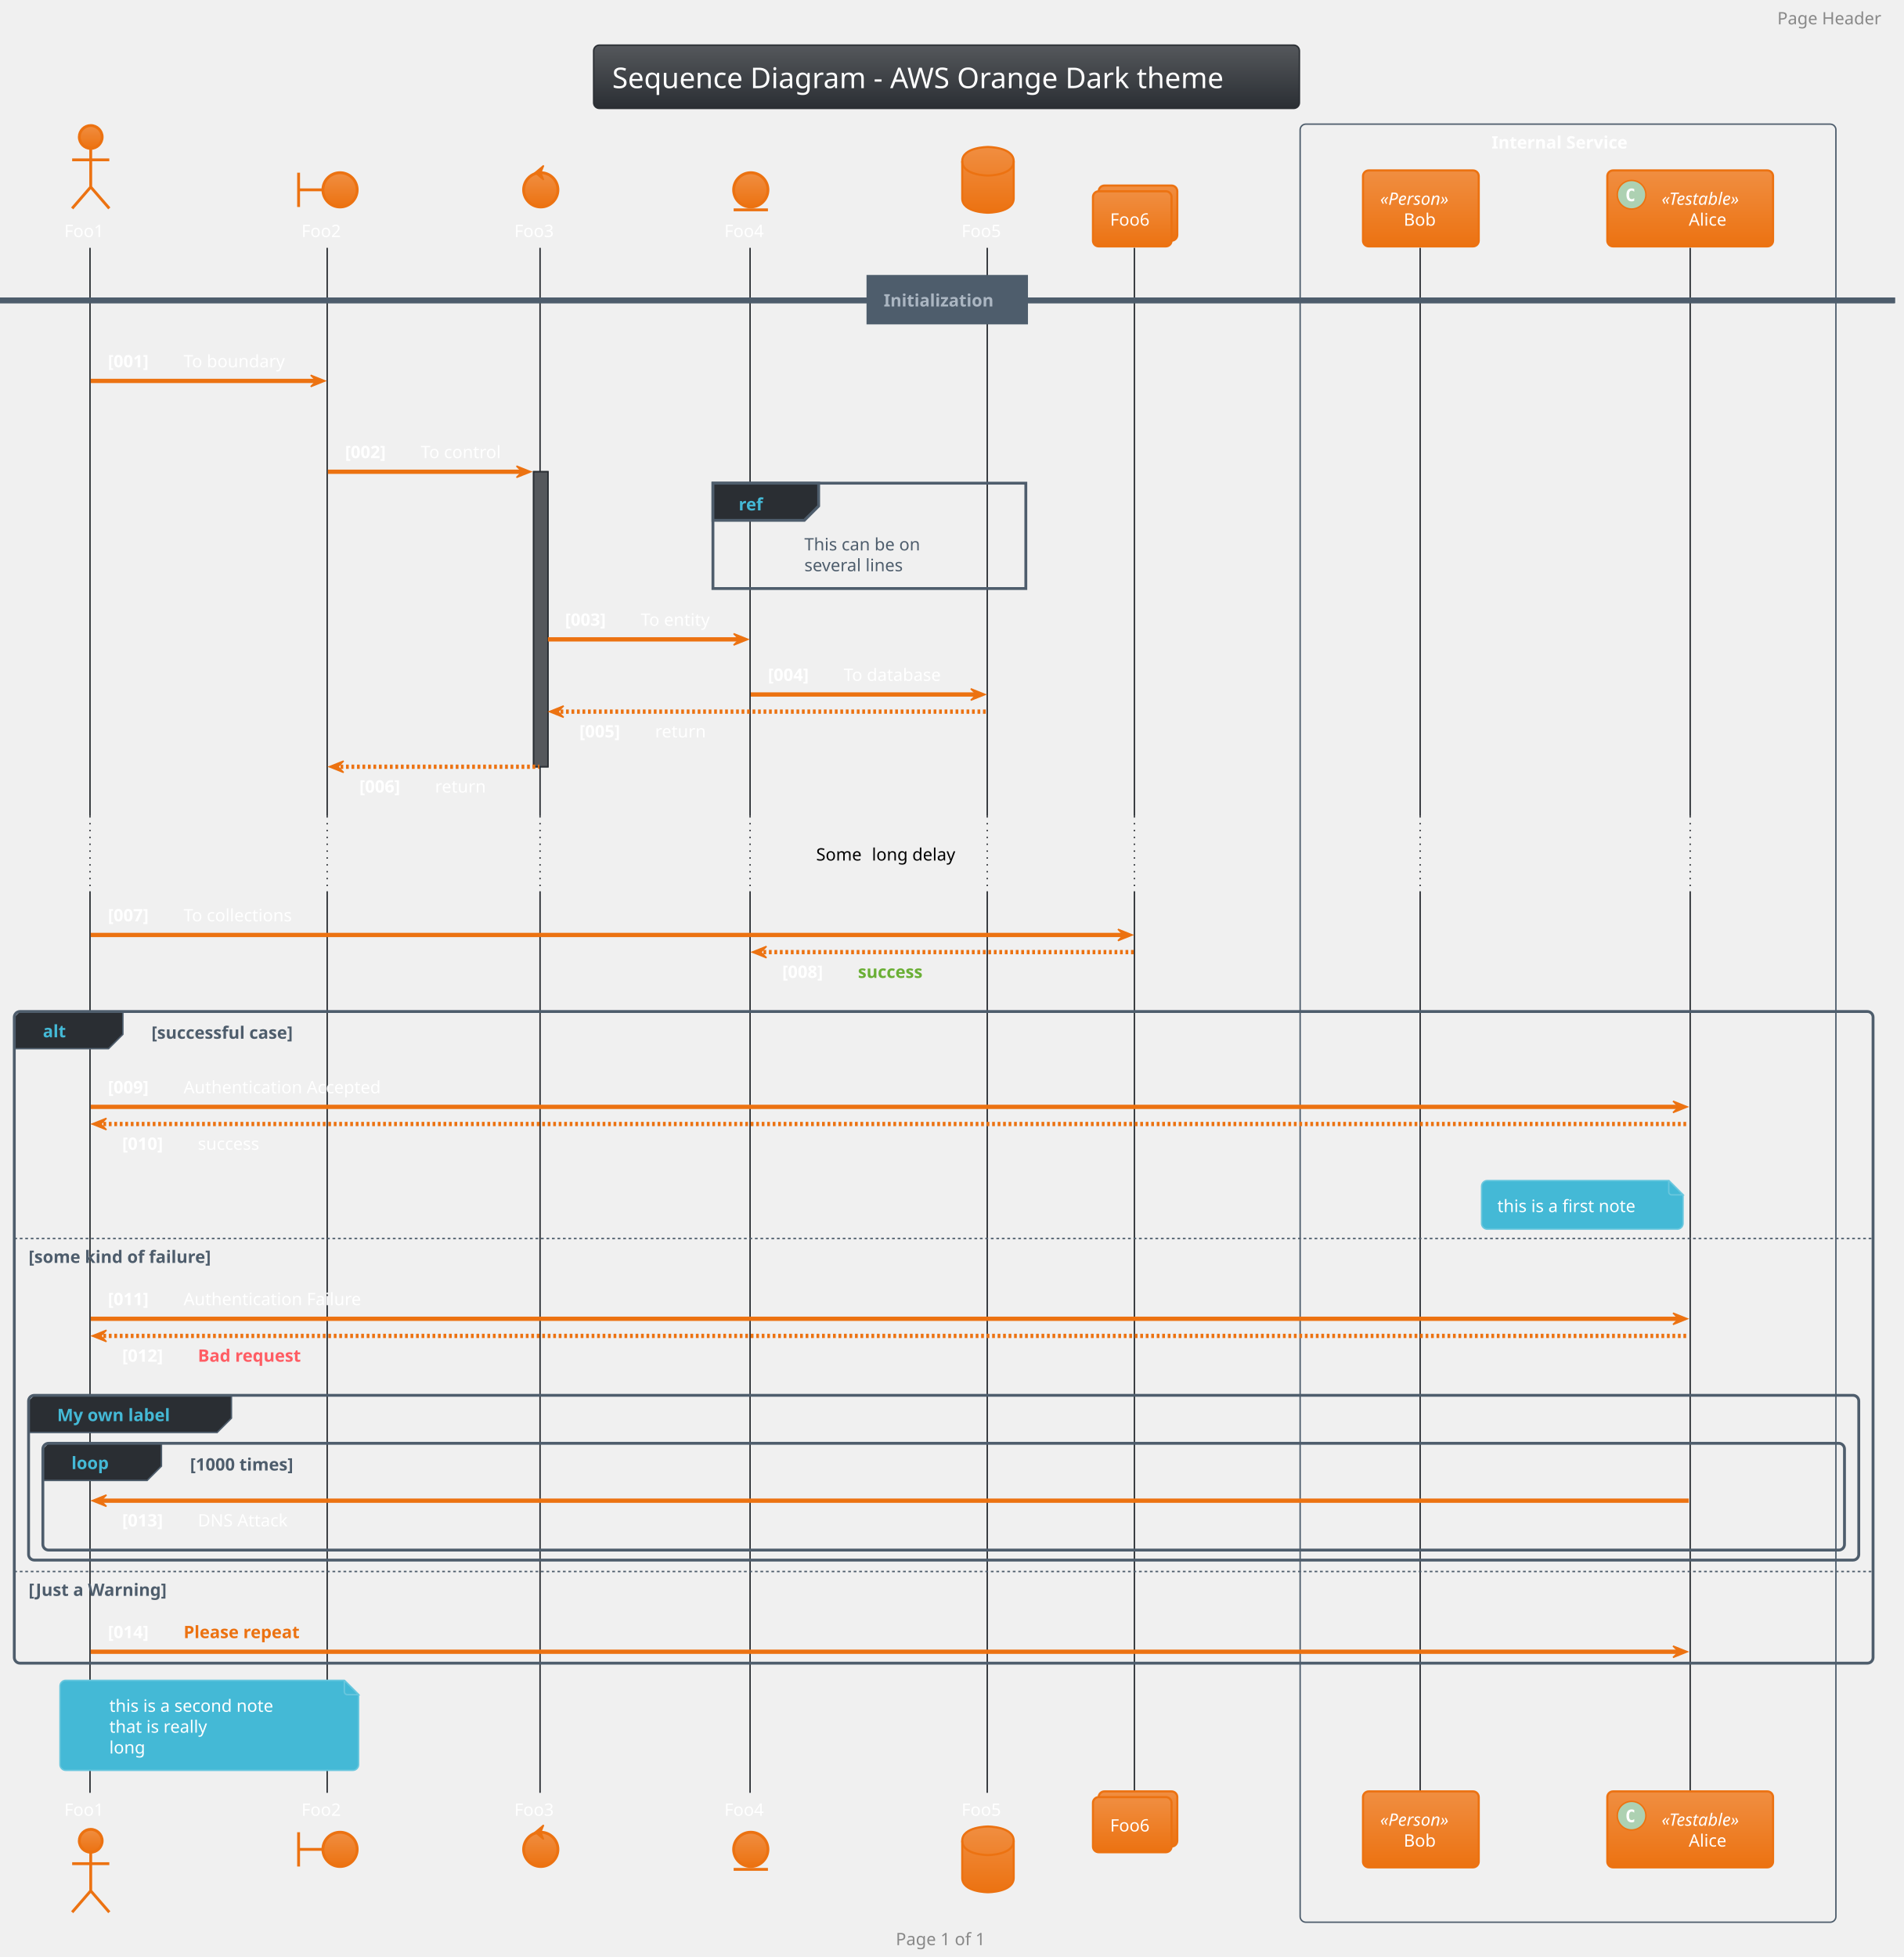
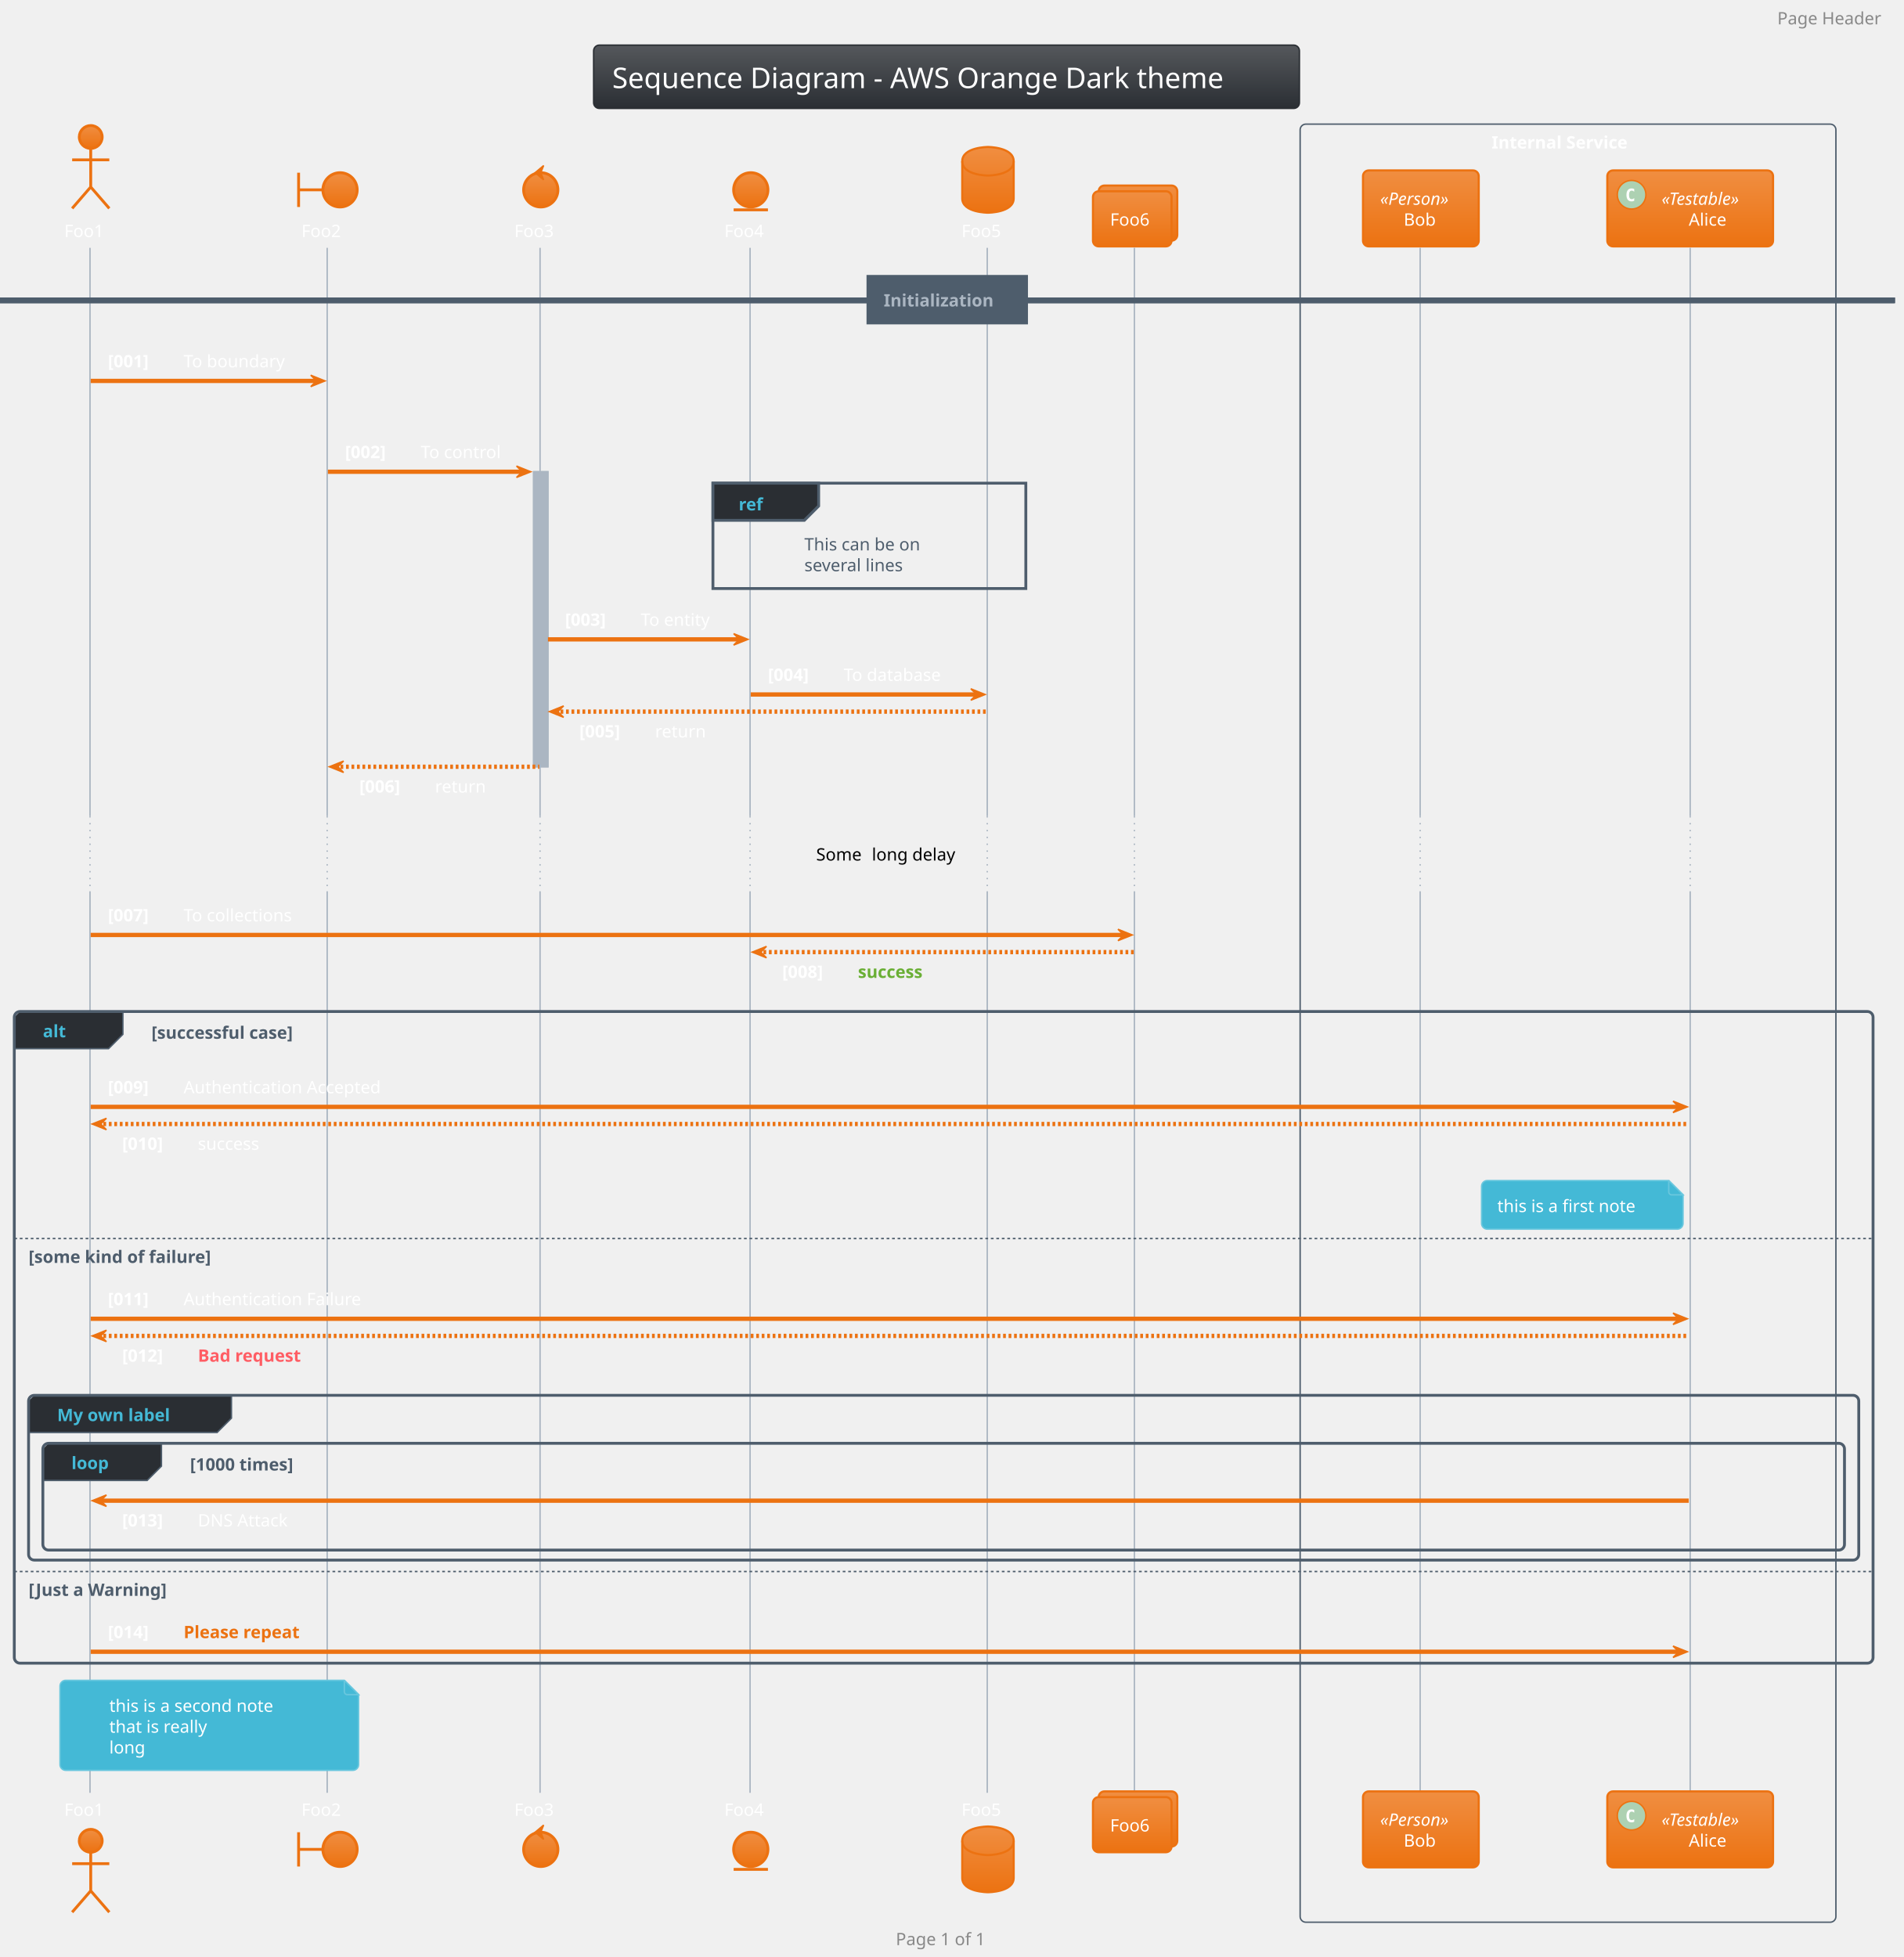
<svg xmlns="http://www.w3.org/2000/svg" contentScriptType="application/ecmascript" contentStyleType="text/css" height="1427.083px" preserveAspectRatio="none" style="width:1388px;height:1427px;background:#00000000;" version="1.1" viewBox="0 0 1388 1427" width="1388.542px" zoomAndPan="magnify">
  <defs>
-     <linearGradient id="g1pfgzh3yq06su0" x1="50%" x2="50%" y1="0%" y2="100%">
+     <linearGradient id="g12gmf1lzhio9b0" x1="50%" x2="50%" y1="0%" y2="100%">
      <stop offset="0%" stop-color="#55585C" />
      <stop offset="100%" stop-color="#2A2E33" />
    </linearGradient>
-     <linearGradient id="g1pfgzh3yq06su1" x1="50%" x2="50%" y1="0%" y2="100%">
+     <linearGradient id="g12gmf1lzhio9b1" x1="50%" x2="50%" y1="0%" y2="100%">
      <stop offset="0%" stop-color="#F08E41" />
      <stop offset="100%" stop-color="#EC7211" />
    </linearGradient>
  </defs>
  <g>
-     <rect fill="url(#g1pfgzh3yq06su0)" height="46.153" rx="4.167" ry="4.167" style="stroke:#2A2E33;stroke-width:1.042;" width="514.583" x="432.812" y="32.9" />
+     <rect fill="url(#g12gmf1lzhio9b0)" height="46.153" rx="4.167" ry="4.167" style="stroke:#2A2E33;stroke-width:1.042;" width="514.583" x="432.812" y="32.9" />
    <text fill="#FFFFFF" font-family="Verdana" font-size="20.833" lengthAdjust="spacing" textLength="487.5" x="446.354" y="64.262">Sequence Diagram - AWS Orange Dark theme</text>
    <rect fill="none" height="1311.133" rx="4.167" ry="4.167" style="stroke:#4E5D6C;stroke-width:1.042;" width="390.625" x="947.917" y="90.511" />
    <text fill="#FFFFFF" font-family="Verdana" font-size="12.5" font-weight="bold" lengthAdjust="spacing" textLength="111.458" x="1087.5" y="108.287">Internal Service</text>
-     <rect fill="#55585C" height="215.108" style="stroke:#2A2E33;stroke-width:1.042;" width="10.417" x="389.062" y="343.986" />
-     <line style="stroke:#2A2E33;stroke-width:1.042;" x1="65.625" x2="65.625" y1="180.703" y2="595.119" />
-     <line style="stroke:#2A2E33;stroke-width:1.042;stroke-dasharray:1.0,4.0;" x1="65.625" x2="65.625" y1="595.119" y2="649.894" />
-     <line style="stroke:#2A2E33;stroke-width:1.042;" x1="65.625" x2="65.625" y1="649.894" y2="1307.286" />
-     <line style="stroke:#2A2E33;stroke-width:1.042;" x1="238.542" x2="238.542" y1="180.703" y2="595.119" />
-     <line style="stroke:#2A2E33;stroke-width:1.042;stroke-dasharray:1.0,4.0;" x1="238.542" x2="238.542" y1="595.119" y2="649.894" />
-     <line style="stroke:#2A2E33;stroke-width:1.042;" x1="238.542" x2="238.542" y1="649.894" y2="1307.286" />
-     <line style="stroke:#2A2E33;stroke-width:1.042;" x1="393.75" x2="393.75" y1="180.703" y2="595.119" />
-     <line style="stroke:#2A2E33;stroke-width:1.042;stroke-dasharray:1.0,4.0;" x1="393.75" x2="393.75" y1="595.119" y2="649.894" />
-     <line style="stroke:#2A2E33;stroke-width:1.042;" x1="393.75" x2="393.75" y1="649.894" y2="1307.286" />
-     <line style="stroke:#2A2E33;stroke-width:1.042;" x1="546.875" x2="546.875" y1="180.703" y2="595.119" />
-     <line style="stroke:#2A2E33;stroke-width:1.042;stroke-dasharray:1.0,4.0;" x1="546.875" x2="546.875" y1="595.119" y2="649.894" />
-     <line style="stroke:#2A2E33;stroke-width:1.042;" x1="546.875" x2="546.875" y1="649.894" y2="1307.286" />
-     <line style="stroke:#2A2E33;stroke-width:1.042;" x1="719.792" x2="719.792" y1="180.703" y2="595.119" />
-     <line style="stroke:#2A2E33;stroke-width:1.042;stroke-dasharray:1.0,4.0;" x1="719.792" x2="719.792" y1="595.119" y2="649.894" />
-     <line style="stroke:#2A2E33;stroke-width:1.042;" x1="719.792" x2="719.792" y1="649.894" y2="1307.286" />
-     <line style="stroke:#2A2E33;stroke-width:1.042;" x1="827.083" x2="827.083" y1="180.703" y2="595.119" />
-     <line style="stroke:#2A2E33;stroke-width:1.042;stroke-dasharray:1.0,4.0;" x1="827.083" x2="827.083" y1="595.119" y2="649.894" />
-     <line style="stroke:#2A2E33;stroke-width:1.042;" x1="827.083" x2="827.083" y1="649.894" y2="1307.286" />
-     <line style="stroke:#2A2E33;stroke-width:1.042;" x1="1035.417" x2="1035.417" y1="180.703" y2="595.119" />
-     <line style="stroke:#2A2E33;stroke-width:1.042;stroke-dasharray:1.0,4.0;" x1="1035.417" x2="1035.417" y1="595.119" y2="649.894" />
-     <line style="stroke:#2A2E33;stroke-width:1.042;" x1="1035.417" x2="1035.417" y1="649.894" y2="1307.286" />
-     <line style="stroke:#2A2E33;stroke-width:1.042;" x1="1232.292" x2="1232.292" y1="180.703" y2="595.119" />
-     <line style="stroke:#2A2E33;stroke-width:1.042;stroke-dasharray:1.0,4.0;" x1="1232.292" x2="1232.292" y1="595.119" y2="649.894" />
-     <line style="stroke:#2A2E33;stroke-width:1.042;" x1="1232.292" x2="1232.292" y1="649.894" y2="1307.286" />
+     <rect fill="#ABB6C2" height="215.108" style="stroke:#ABB6C2;stroke-width:1.042;" width="10.417" x="389.062" y="343.986" />
+     <line style="stroke:#ABB6C2;stroke-width:1.042;" x1="65.625" x2="65.625" y1="180.703" y2="595.119" />
+     <line style="stroke:#ABB6C2;stroke-width:1.042;stroke-dasharray:1.0,4.0;" x1="65.625" x2="65.625" y1="595.119" y2="649.894" />
+     <line style="stroke:#ABB6C2;stroke-width:1.042;" x1="65.625" x2="65.625" y1="649.894" y2="1307.286" />
+     <line style="stroke:#ABB6C2;stroke-width:1.042;" x1="238.542" x2="238.542" y1="180.703" y2="595.119" />
+     <line style="stroke:#ABB6C2;stroke-width:1.042;stroke-dasharray:1.0,4.0;" x1="238.542" x2="238.542" y1="595.119" y2="649.894" />
+     <line style="stroke:#ABB6C2;stroke-width:1.042;" x1="238.542" x2="238.542" y1="649.894" y2="1307.286" />
+     <line style="stroke:#ABB6C2;stroke-width:1.042;" x1="393.75" x2="393.75" y1="180.703" y2="595.119" />
+     <line style="stroke:#ABB6C2;stroke-width:1.042;stroke-dasharray:1.0,4.0;" x1="393.75" x2="393.75" y1="595.119" y2="649.894" />
+     <line style="stroke:#ABB6C2;stroke-width:1.042;" x1="393.75" x2="393.75" y1="649.894" y2="1307.286" />
+     <line style="stroke:#ABB6C2;stroke-width:1.042;" x1="546.875" x2="546.875" y1="180.703" y2="595.119" />
+     <line style="stroke:#ABB6C2;stroke-width:1.042;stroke-dasharray:1.0,4.0;" x1="546.875" x2="546.875" y1="595.119" y2="649.894" />
+     <line style="stroke:#ABB6C2;stroke-width:1.042;" x1="546.875" x2="546.875" y1="649.894" y2="1307.286" />
+     <line style="stroke:#ABB6C2;stroke-width:1.042;" x1="719.792" x2="719.792" y1="180.703" y2="595.119" />
+     <line style="stroke:#ABB6C2;stroke-width:1.042;stroke-dasharray:1.0,4.0;" x1="719.792" x2="719.792" y1="595.119" y2="649.894" />
+     <line style="stroke:#ABB6C2;stroke-width:1.042;" x1="719.792" x2="719.792" y1="649.894" y2="1307.286" />
+     <line style="stroke:#ABB6C2;stroke-width:1.042;" x1="827.083" x2="827.083" y1="180.703" y2="595.119" />
+     <line style="stroke:#ABB6C2;stroke-width:1.042;stroke-dasharray:1.0,4.0;" x1="827.083" x2="827.083" y1="595.119" y2="649.894" />
+     <line style="stroke:#ABB6C2;stroke-width:1.042;" x1="827.083" x2="827.083" y1="649.894" y2="1307.286" />
+     <line style="stroke:#ABB6C2;stroke-width:1.042;" x1="1035.417" x2="1035.417" y1="180.703" y2="595.119" />
+     <line style="stroke:#ABB6C2;stroke-width:1.042;stroke-dasharray:1.0,4.0;" x1="1035.417" x2="1035.417" y1="595.119" y2="649.894" />
+     <line style="stroke:#ABB6C2;stroke-width:1.042;" x1="1035.417" x2="1035.417" y1="649.894" y2="1307.286" />
+     <line style="stroke:#ABB6C2;stroke-width:1.042;" x1="1232.292" x2="1232.292" y1="180.703" y2="595.119" />
+     <line style="stroke:#ABB6C2;stroke-width:1.042;stroke-dasharray:1.0,4.0;" x1="1232.292" x2="1232.292" y1="595.119" y2="649.894" />
+     <line style="stroke:#ABB6C2;stroke-width:1.042;" x1="1232.292" x2="1232.292" y1="649.894" y2="1307.286" />
    <text fill="#FFFFFF" font-family="Verdana" font-size="12.5" lengthAdjust="spacing" textLength="32.292" x="46.875" y="172.87">Foo1</text>
-     <ellipse cx="66.146" cy="99.886" fill="url(#g1pfgzh3yq06su1)" rx="8.333" ry="8.333" style="stroke:#EC7211;stroke-width:2.083;" />
+     <ellipse cx="66.146" cy="99.886" fill="url(#g12gmf1lzhio9b1)" rx="8.333" ry="8.333" style="stroke:#EC7211;stroke-width:2.083;" />
    <path d="M66.146,108.219 L66.146,136.344 M52.604,116.553 L79.688,116.553 M66.146,136.344 L52.604,151.969 M66.146,136.344 L79.688,151.969 " fill="none" style="stroke:#EC7211;stroke-width:2.083;" />
    <text fill="#FFFFFF" font-family="Verdana" font-size="12.5" lengthAdjust="spacing" textLength="32.292" x="46.875" y="1324.019">Foo1</text>
-     <ellipse cx="66.146" cy="1342.269" fill="url(#g1pfgzh3yq06su1)" rx="8.333" ry="8.333" style="stroke:#EC7211;stroke-width:2.083;" />
+     <ellipse cx="66.146" cy="1342.269" fill="url(#g12gmf1lzhio9b1)" rx="8.333" ry="8.333" style="stroke:#EC7211;stroke-width:2.083;" />
    <path d="M66.146,1350.602 L66.146,1378.727 M52.604,1358.936 L79.688,1358.936 M66.146,1378.727 L52.604,1394.352 M66.146,1378.727 L79.688,1394.352 " fill="none" style="stroke:#EC7211;stroke-width:2.083;" />
    <text fill="#FFFFFF" font-family="Verdana" font-size="12.5" lengthAdjust="spacing" textLength="32.292" x="219.792" y="172.87">Foo2</text>
    <path d="M217.708,125.928 L217.708,150.928 M217.708,138.428 L235.417,138.428 " fill="none" style="stroke:#EC7211;stroke-width:2.083;" />
-     <ellipse cx="247.917" cy="138.428" fill="url(#g1pfgzh3yq06su1)" rx="12.5" ry="12.5" style="stroke:#EC7211;stroke-width:2.083;" />
+     <ellipse cx="247.917" cy="138.428" fill="url(#g12gmf1lzhio9b1)" rx="12.5" ry="12.5" style="stroke:#EC7211;stroke-width:2.083;" />
    <text fill="#FFFFFF" font-family="Verdana" font-size="12.5" lengthAdjust="spacing" textLength="32.292" x="219.792" y="1324.019">Foo2</text>
    <path d="M217.708,1336.019 L217.708,1361.019 M217.708,1348.519 L235.417,1348.519 " fill="none" style="stroke:#EC7211;stroke-width:2.083;" />
-     <ellipse cx="247.917" cy="1348.519" fill="url(#g1pfgzh3yq06su1)" rx="12.5" ry="12.5" style="stroke:#EC7211;stroke-width:2.083;" />
+     <ellipse cx="247.917" cy="1348.519" fill="url(#g12gmf1lzhio9b1)" rx="12.5" ry="12.5" style="stroke:#EC7211;stroke-width:2.083;" />
    <text fill="#FFFFFF" font-family="Verdana" font-size="12.5" lengthAdjust="spacing" textLength="32.292" x="375" y="172.87">Foo3</text>
-     <ellipse cx="394.271" cy="138.428" fill="url(#g1pfgzh3yq06su1)" rx="12.5" ry="12.5" style="stroke:#EC7211;stroke-width:2.083;" />
+     <ellipse cx="394.271" cy="138.428" fill="url(#g12gmf1lzhio9b1)" rx="12.5" ry="12.5" style="stroke:#EC7211;stroke-width:2.083;" />
    <polygon fill="#EC7211" points="390.104,125.928,396.354,120.719,394.271,125.928,396.354,131.136,390.104,125.928" style="stroke:#EC7211;stroke-width:1.042;" />
    <text fill="#FFFFFF" font-family="Verdana" font-size="12.5" lengthAdjust="spacing" textLength="32.292" x="375" y="1324.019">Foo3</text>
-     <ellipse cx="394.271" cy="1348.519" fill="url(#g1pfgzh3yq06su1)" rx="12.5" ry="12.5" style="stroke:#EC7211;stroke-width:2.083;" />
+     <ellipse cx="394.271" cy="1348.519" fill="url(#g12gmf1lzhio9b1)" rx="12.5" ry="12.5" style="stroke:#EC7211;stroke-width:2.083;" />
    <polygon fill="#EC7211" points="390.104,1336.019,396.354,1330.811,394.271,1336.019,396.354,1341.227,390.104,1336.019" style="stroke:#EC7211;stroke-width:1.042;" />
    <text fill="#FFFFFF" font-family="Verdana" font-size="12.5" lengthAdjust="spacing" textLength="32.292" x="528.125" y="172.87">Foo4</text>
-     <ellipse cx="547.396" cy="138.428" fill="url(#g1pfgzh3yq06su1)" rx="12.5" ry="12.5" style="stroke:#EC7211;stroke-width:2.083;" />
+     <ellipse cx="547.396" cy="138.428" fill="url(#g12gmf1lzhio9b1)" rx="12.5" ry="12.5" style="stroke:#EC7211;stroke-width:2.083;" />
    <line style="stroke:#EC7211;stroke-width:2.083;" x1="534.896" x2="559.896" y1="153.011" y2="153.011" />
    <text fill="#FFFFFF" font-family="Verdana" font-size="12.5" lengthAdjust="spacing" textLength="32.292" x="528.125" y="1324.019">Foo4</text>
-     <ellipse cx="547.396" cy="1348.519" fill="url(#g1pfgzh3yq06su1)" rx="12.5" ry="12.5" style="stroke:#EC7211;stroke-width:2.083;" />
+     <ellipse cx="547.396" cy="1348.519" fill="url(#g12gmf1lzhio9b1)" rx="12.5" ry="12.5" style="stroke:#EC7211;stroke-width:2.083;" />
    <line style="stroke:#EC7211;stroke-width:2.083;" x1="534.896" x2="559.896" y1="1363.102" y2="1363.102" />
    <text fill="#FFFFFF" font-family="Verdana" font-size="12.5" lengthAdjust="spacing" textLength="32.292" x="701.042" y="172.87">Foo5</text>
-     <path d="M701.562,117.594 C701.562,107.178 720.312,107.178 720.312,107.178 C720.312,107.178 739.062,107.178 739.062,117.594 L739.062,144.678 C739.062,155.094 720.312,155.094 720.312,155.094 C720.312,155.094 701.562,155.094 701.562,144.678 L701.562,117.594 " fill="url(#g1pfgzh3yq06su1)" style="stroke:#EC7211;stroke-width:1.562;" />
+     <path d="M701.562,117.594 C701.562,107.178 720.312,107.178 720.312,107.178 C720.312,107.178 739.062,107.178 739.062,117.594 L739.062,144.678 C739.062,155.094 720.312,155.094 720.312,155.094 C720.312,155.094 701.562,155.094 701.562,144.678 L701.562,117.594 " fill="url(#g12gmf1lzhio9b1)" style="stroke:#EC7211;stroke-width:1.562;" />
    <path d="M701.562,117.594 C701.562,128.011 720.312,128.011 720.312,128.011 C720.312,128.011 739.062,128.011 739.062,117.594 " fill="none" style="stroke:#EC7211;stroke-width:1.562;" />
    <text fill="#FFFFFF" font-family="Verdana" font-size="12.5" lengthAdjust="spacing" textLength="32.292" x="701.042" y="1324.019">Foo5</text>
-     <path d="M701.562,1342.269 C701.562,1331.852 720.312,1331.852 720.312,1331.852 C720.312,1331.852 739.062,1331.852 739.062,1342.269 L739.062,1369.352 C739.062,1379.769 720.312,1379.769 720.312,1379.769 C720.312,1379.769 701.562,1379.769 701.562,1369.352 L701.562,1342.269 " fill="url(#g1pfgzh3yq06su1)" style="stroke:#EC7211;stroke-width:1.562;" />
+     <path d="M701.562,1342.269 C701.562,1331.852 720.312,1331.852 720.312,1331.852 C720.312,1331.852 739.062,1331.852 739.062,1342.269 L739.062,1369.352 C739.062,1379.769 720.312,1379.769 720.312,1379.769 C720.312,1379.769 701.562,1379.769 701.562,1369.352 L701.562,1342.269 " fill="url(#g12gmf1lzhio9b1)" style="stroke:#EC7211;stroke-width:1.562;" />
    <path d="M701.562,1342.269 C701.562,1352.686 720.312,1352.686 720.312,1352.686 C720.312,1352.686 739.062,1352.686 739.062,1342.269 " fill="none" style="stroke:#EC7211;stroke-width:1.562;" />
-     <rect fill="url(#g1pfgzh3yq06su1)" height="40.192" rx="4.167" ry="4.167" style="stroke:#EC7211;stroke-width:1.562;" width="57.292" x="801.042" y="135.303" />
-     <rect fill="url(#g1pfgzh3yq06su1)" height="40.192" rx="4.167" ry="4.167" style="stroke:#EC7211;stroke-width:1.562;" width="57.292" x="796.875" y="139.469" />
+     <rect fill="url(#g12gmf1lzhio9b1)" height="40.192" rx="4.167" ry="4.167" style="stroke:#EC7211;stroke-width:1.562;" width="57.292" x="801.042" y="135.303" />
+     <rect fill="url(#g12gmf1lzhio9b1)" height="40.192" rx="4.167" ry="4.167" style="stroke:#EC7211;stroke-width:1.562;" width="57.292" x="796.875" y="139.469" />
    <text fill="#FFFFFF" font-family="Verdana" font-size="12.5" lengthAdjust="spacing" textLength="32.292" x="809.375" y="164.536">Foo6</text>
-     <rect fill="url(#g1pfgzh3yq06su1)" height="40.192" rx="4.167" ry="4.167" style="stroke:#EC7211;stroke-width:1.562;" width="57.292" x="801.042" y="1306.244" />
-     <rect fill="url(#g1pfgzh3yq06su1)" height="40.192" rx="4.167" ry="4.167" style="stroke:#EC7211;stroke-width:1.562;" width="57.292" x="796.875" y="1310.411" />
+     <rect fill="url(#g12gmf1lzhio9b1)" height="40.192" rx="4.167" ry="4.167" style="stroke:#EC7211;stroke-width:1.562;" width="57.292" x="801.042" y="1306.244" />
+     <rect fill="url(#g12gmf1lzhio9b1)" height="40.192" rx="4.167" ry="4.167" style="stroke:#EC7211;stroke-width:1.562;" width="57.292" x="796.875" y="1310.411" />
    <text fill="#FFFFFF" font-family="Verdana" font-size="12.5" lengthAdjust="spacing" textLength="32.292" x="809.375" y="1335.478">Foo6</text>
-     <rect fill="url(#g1pfgzh3yq06su1)" height="55.383" rx="4.167" ry="4.167" style="stroke:#EC7211;stroke-width:1.562;" width="84.375" x="993.75" y="124.278" />
+     <rect fill="url(#g12gmf1lzhio9b1)" height="55.383" rx="4.167" ry="4.167" style="stroke:#EC7211;stroke-width:1.562;" width="84.375" x="993.75" y="124.278" />
    <text fill="#FFFFFF" font-family="Verdana" font-size="12.5" font-style="italic" lengthAdjust="spacing" textLength="59.375" x="1006.25" y="149.345">«Person»</text>
    <text fill="#FFFFFF" font-family="Verdana" font-size="12.5" lengthAdjust="spacing" textLength="25" x="1023.438" y="164.536">Bob</text>
-     <rect fill="url(#g1pfgzh3yq06su1)" height="55.383" rx="4.167" ry="4.167" style="stroke:#EC7211;stroke-width:1.562;" width="84.375" x="993.75" y="1306.244" />
+     <rect fill="url(#g12gmf1lzhio9b1)" height="55.383" rx="4.167" ry="4.167" style="stroke:#EC7211;stroke-width:1.562;" width="84.375" x="993.75" y="1306.244" />
    <text fill="#FFFFFF" font-family="Verdana" font-size="12.5" font-style="italic" lengthAdjust="spacing" textLength="59.375" x="1006.25" y="1331.311">«Person»</text>
    <text fill="#FFFFFF" font-family="Verdana" font-size="12.5" lengthAdjust="spacing" textLength="25" x="1023.438" y="1346.503">Bob</text>
-     <rect fill="url(#g1pfgzh3yq06su1)" height="55.383" rx="4.167" ry="4.167" style="stroke:#EC7211;stroke-width:1.562;" width="120.833" x="1171.875" y="124.278" />
+     <rect fill="url(#g12gmf1lzhio9b1)" height="55.383" rx="4.167" ry="4.167" style="stroke:#EC7211;stroke-width:1.562;" width="120.833" x="1171.875" y="124.278" />
    <ellipse cx="1189.583" cy="141.986" fill="#ADD1B2" rx="10.417" ry="10.417" style="stroke:#EC7211;stroke-width:1.042;" />
    <path d="M1191.488,146.413 Q1191.064,146.625 1190.592,146.739 Q1190.12,146.853 1189.616,146.853 Q1187.76,146.853 1186.784,145.648 Q1185.824,144.428 1185.824,142.133 Q1185.824,139.821 1186.784,138.617 Q1187.76,137.396 1189.616,137.396 Q1190.12,137.396 1190.592,137.51 Q1191.081,137.608 1191.488,137.836 L1191.488,139.838 Q1191.032,139.415 1190.592,139.219 Q1190.153,139.008 1189.697,139.008 Q1188.704,139.008 1188.2,139.805 Q1187.695,140.586 1187.695,142.133 Q1187.695,143.662 1188.2,144.444 Q1188.704,145.225 1189.697,145.225 Q1190.153,145.225 1190.592,145.03 Q1191.032,144.834 1191.488,144.411 L1191.488,146.413 Z " fill="#FFFFFF" />
    <text fill="#FFFFFF" font-family="Verdana" font-size="12.5" font-style="italic" lengthAdjust="spacing" textLength="68.75" x="1211.458" y="149.345">«Testable»</text>
    <text fill="#FFFFFF" font-family="Verdana" font-size="12.5" lengthAdjust="spacing" textLength="29.167" x="1231.25" y="164.536">Alice</text>
-     <rect fill="url(#g1pfgzh3yq06su1)" height="55.383" rx="4.167" ry="4.167" style="stroke:#EC7211;stroke-width:1.562;" width="120.833" x="1171.875" y="1306.244" />
+     <rect fill="url(#g12gmf1lzhio9b1)" height="55.383" rx="4.167" ry="4.167" style="stroke:#EC7211;stroke-width:1.562;" width="120.833" x="1171.875" y="1306.244" />
    <ellipse cx="1189.583" cy="1323.952" fill="#ADD1B2" rx="10.417" ry="10.417" style="stroke:#EC7211;stroke-width:1.042;" />
    <path d="M1191.488,1328.379 Q1191.064,1328.591 1190.592,1328.705 Q1190.12,1328.819 1189.616,1328.819 Q1187.76,1328.819 1186.784,1327.614 Q1185.824,1326.394 1185.824,1324.099 Q1185.824,1321.787 1186.784,1320.583 Q1187.76,1319.362 1189.616,1319.362 Q1190.12,1319.362 1190.592,1319.476 Q1191.081,1319.574 1191.488,1319.802 L1191.488,1321.804 Q1191.032,1321.381 1190.592,1321.185 Q1190.153,1320.974 1189.697,1320.974 Q1188.704,1320.974 1188.2,1321.771 Q1187.695,1322.553 1187.695,1324.099 Q1187.695,1325.629 1188.2,1326.41 Q1188.704,1327.191 1189.697,1327.191 Q1190.153,1327.191 1190.592,1326.996 Q1191.032,1326.801 1191.488,1326.377 L1191.488,1328.379 Z " fill="#FFFFFF" />
    <text fill="#FFFFFF" font-family="Verdana" font-size="12.5" font-style="italic" lengthAdjust="spacing" textLength="68.75" x="1211.458" y="1331.311">«Testable»</text>
    <text fill="#FFFFFF" font-family="Verdana" font-size="12.5" lengthAdjust="spacing" textLength="29.167" x="1231.25" y="1346.503">Alice</text>
-     <rect fill="#55585C" height="215.108" style="stroke:#2A2E33;stroke-width:1.042;" width="10.417" x="389.062" y="343.986" />
+     <rect fill="#ABB6C2" height="215.108" style="stroke:#ABB6C2;stroke-width:1.042;" width="10.417" x="389.062" y="343.986" />
    <rect fill="#4E5D6C" height="3.125" style="stroke:#4E5D6C;stroke-width:1.042;" width="1381.25" x="0" y="217.465" />
    <line style="stroke:#4E5D6C;stroke-width:1.042;" x1="0" x2="1381.25" y1="217.465" y2="217.465" />
    <line style="stroke:#4E5D6C;stroke-width:1.042;" x1="0" x2="1381.25" y1="220.59" y2="220.59" />
    <rect fill="#4E5D6C" height="33.942" style="stroke:#4E5D6C;stroke-width:2.083;" width="115.625" x="632.812" y="201.536" />
    <text fill="#ABB6C2" font-family="Verdana" font-size="12.5" font-weight="bold" lengthAdjust="spacing" textLength="86.458" x="644.271" y="223.478">Initialization</text>
    <polygon fill="#EC7211" points="226.562,273.586,236.979,277.753,226.562,281.919,230.729,277.753" style="stroke:#EC7211;stroke-width:1.042;" />
    <line style="stroke:#EC7211;stroke-width:3.125;" x1="66.146" x2="232.812" y1="277.753" y2="277.753" />
    <text fill="#FFFFFF" font-family="Verdana" font-size="12.5" font-weight="bold" lengthAdjust="spacing" textLength="40.625" x="78.646" y="267.837">[001]</text>
    <text fill="#FFFFFF" font-family="Verdana" font-size="12.5" lengthAdjust="spacing" textLength="82.292" x="133.854" y="267.837">To boundary</text>
    <polygon fill="#EC7211" points="376.562,339.819,386.979,343.986,376.562,348.153,380.729,343.986" style="stroke:#EC7211;stroke-width:1.042;" />
    <line style="stroke:#EC7211;stroke-width:3.125;" x1="239.062" x2="382.812" y1="343.986" y2="343.986" />
    <text fill="#FFFFFF" font-family="Verdana" font-size="12.5" font-weight="bold" lengthAdjust="spacing" textLength="40.625" x="251.562" y="334.07">[002]</text>
    <text fill="#FFFFFF" font-family="Verdana" font-size="12.5" lengthAdjust="spacing" textLength="64.583" x="306.771" y="334.07">To control</text>
    <rect height="76.825" style="stroke:#4E5D6C;stroke-width:2.083;fill:none;" width="228.125" x="519.792" y="352.319" />
    <polygon fill="#2A2E33" points="519.792,352.319,596.875,352.319,596.875,368.986,586.458,379.403,519.792,379.403,519.792,352.319" style="stroke:#4E5D6C;stroke-width:2.083;" />
    <text fill="#44B9D6" font-family="Verdana" font-size="12.5" font-weight="bold" lengthAdjust="spacing" textLength="19.792" x="538.542" y="372.178">ref</text>
    <text fill="#4E5D6C" font-family="Verdana" font-size="12.5" lengthAdjust="spacing" textLength="94.792" x="586.458" y="401.345">This can be on</text>
    <text fill="#4E5D6C" font-family="Verdana" font-size="12.5" lengthAdjust="spacing" textLength="82.292" x="586.458" y="416.536">several lines</text>
    <polygon fill="#EC7211" points="534.896,462.044,545.312,466.211,534.896,470.378,539.062,466.211" style="stroke:#EC7211;stroke-width:1.042;" />
    <line style="stroke:#EC7211;stroke-width:3.125;" x1="399.479" x2="541.146" y1="466.211" y2="466.211" />
    <text fill="#FFFFFF" font-family="Verdana" font-size="12.5" font-weight="bold" lengthAdjust="spacing" textLength="40.625" x="411.979" y="456.295">[003]</text>
    <text fill="#FFFFFF" font-family="Verdana" font-size="12.5" lengthAdjust="spacing" textLength="57.292" x="467.188" y="456.295">To entity</text>
    <polygon fill="#EC7211" points="707.812,502.236,718.229,506.403,707.812,510.569,711.979,506.403" style="stroke:#EC7211;stroke-width:1.042;" />
    <line style="stroke:#EC7211;stroke-width:3.125;" x1="547.396" x2="714.062" y1="506.403" y2="506.403" />
    <text fill="#FFFFFF" font-family="Verdana" font-size="12.5" font-weight="bold" lengthAdjust="spacing" textLength="40.625" x="559.896" y="496.486">[004]</text>
    <text fill="#FFFFFF" font-family="Verdana" font-size="12.5" lengthAdjust="spacing" textLength="82.292" x="615.104" y="496.486">To database</text>
    <polygon fill="#EC7211" points="410.938,514.736,400.521,518.903,410.938,523.069,406.771,518.903" style="stroke:#EC7211;stroke-width:1.042;" />
    <line style="stroke:#EC7211;stroke-width:3.125;stroke-dasharray:2.0,2.0;" x1="404.688" x2="719.271" y1="518.903" y2="518.903" />
    <text fill="#FFFFFF" font-family="Verdana" font-size="12.5" font-weight="bold" lengthAdjust="spacing" textLength="40.625" x="422.396" y="537.72">[005]</text>
    <text fill="#FFFFFF" font-family="Verdana" font-size="12.5" lengthAdjust="spacing" textLength="40.625" x="477.604" y="537.72">return</text>
    <polygon fill="#EC7211" points="250.521,554.928,240.104,559.094,250.521,563.261,246.354,559.094" style="stroke:#EC7211;stroke-width:1.042;" />
    <line style="stroke:#EC7211;stroke-width:3.125;stroke-dasharray:2.0,2.0;" x1="244.271" x2="393.229" y1="559.094" y2="559.094" />
    <text fill="#FFFFFF" font-family="Verdana" font-size="12.5" font-weight="bold" lengthAdjust="spacing" textLength="40.625" x="261.979" y="577.911">[006]</text>
    <text fill="#FFFFFF" font-family="Verdana" font-size="12.5" lengthAdjust="spacing" textLength="40.625" x="317.188" y="577.911">return</text>
    <text fill="#000000" font-family="Verdana" font-size="12.5" lengthAdjust="spacing" textLength="36.458" x="595.052" y="627.478">Some</text>
    <text fill="#000000" font-family="Verdana" font-size="12.5" lengthAdjust="spacing" textLength="67.708" x="635.677" y="627.478">long delay</text>
    <text fill="#000000" font-family="Verdana" font-size="12.5" lengthAdjust="spacing" textLength="0" x="707.552" y="627.478" />
    <polygon fill="#EC7211" points="815.104,677.586,825.521,681.753,815.104,685.919,819.271,681.753" style="stroke:#EC7211;stroke-width:1.042;" />
    <line style="stroke:#EC7211;stroke-width:3.125;" x1="66.146" x2="821.354" y1="681.753" y2="681.753" />
    <text fill="#FFFFFF" font-family="Verdana" font-size="12.5" font-weight="bold" lengthAdjust="spacing" textLength="40.625" x="78.646" y="671.836">[007]</text>
    <text fill="#FFFFFF" font-family="Verdana" font-size="12.5" lengthAdjust="spacing" textLength="87.5" x="133.854" y="671.836">To collections</text>
    <polygon fill="#EC7211" points="558.854,690.086,548.438,694.253,558.854,698.419,554.688,694.253" style="stroke:#EC7211;stroke-width:1.042;" />
    <line style="stroke:#EC7211;stroke-width:3.125;stroke-dasharray:2.0,2.0;" x1="552.604" x2="826.562" y1="694.253" y2="694.253" />
    <text fill="#FFFFFF" font-family="Verdana" font-size="12.5" font-weight="bold" lengthAdjust="spacing" textLength="40.625" x="570.312" y="713.07">[008]</text>
    <text fill="#6AAF35" font-family="Verdana" font-size="12.5" font-weight="bold" lengthAdjust="spacing" textLength="53.125" x="625.521" y="713.07">success</text>
    <path d="M14.583,737.569 L89.583,737.569 L89.583,754.236 L79.167,764.653 L10.417,764.653 L10.417,741.736 " fill="#2A2E33" style="stroke:#4E5D6C;stroke-width:1.042;" />
    <rect fill="none" height="475.183" rx="4.167" ry="4.167" style="stroke:#4E5D6C;stroke-width:2.083;" width="1355.208" x="10.417" y="737.569" />
    <text fill="#44B9D6" font-family="Verdana" font-size="12.5" font-weight="bold" lengthAdjust="spacing" textLength="17.708" x="31.25" y="756.386">alt</text>
    <text fill="#4E5D6C" font-family="Verdana" font-size="12.5" font-weight="bold" lengthAdjust="spacing" textLength="118.75" x="110.417" y="757.428">[successful case]</text>
    <polygon fill="#EC7211" points="1219.792,802.936,1230.208,807.102,1219.792,811.269,1223.958,807.102" style="stroke:#EC7211;stroke-width:1.042;" />
    <line style="stroke:#EC7211;stroke-width:3.125;" x1="66.146" x2="1226.042" y1="807.102" y2="807.102" />
    <text fill="#FFFFFF" font-family="Verdana" font-size="12.5" font-weight="bold" lengthAdjust="spacing" textLength="40.625" x="78.646" y="797.186">[009]</text>
    <text fill="#FFFFFF" font-family="Verdana" font-size="12.5" lengthAdjust="spacing" textLength="158.333" x="133.854" y="797.186">Authentication Accepted</text>
    <polygon fill="#EC7211" points="77.604,815.436,67.188,819.602,77.604,823.769,73.438,819.602" style="stroke:#EC7211;stroke-width:1.042;" />
    <line style="stroke:#EC7211;stroke-width:3.125;stroke-dasharray:2.0,2.0;" x1="71.354" x2="1231.25" y1="819.602" y2="819.602" />
    <text fill="#FFFFFF" font-family="Verdana" font-size="12.5" font-weight="bold" lengthAdjust="spacing" textLength="40.625" x="89.062" y="838.42">[010]</text>
    <text fill="#FFFFFF" font-family="Verdana" font-size="12.5" lengthAdjust="spacing" textLength="51.042" x="144.271" y="838.42">success</text>
    <path d="M1080.208,865.002 L1080.208,892.086 A4.167,4.167 0 0 0 1084.375,896.252 L1222.917,896.252 A4.167,4.167 0 0 0 1227.083,892.086 L1227.083,871.252 L1216.667,860.836 L1084.375,860.836 A4.167,4.167 0 0 0 1080.208,865.002 " fill="#44B9D6" style="stroke:#69C7DE;stroke-width:1.042;" />
    <path d="M1216.667,860.836 L1216.667,869.169 A2.083,2.083 0 0 0 1218.75,871.252 L1227.083,871.252 L1216.667,860.836 " fill="#44B9D6" style="stroke:#69C7DE;stroke-width:1.042;" />
    <text fill="#FFFFFF" font-family="Verdana" font-size="12.5" lengthAdjust="spacing" textLength="114.583" x="1091.667" y="883.82">this is a first note</text>
    <line style="stroke:#4E5D6C;stroke-width:1.042;stroke-dasharray:2.0,2.0;" x1="10.417" x2="1365.625" y1="903.111" y2="903.111" />
    <text fill="#4E5D6C" font-family="Verdana" font-size="12.5" font-weight="bold" lengthAdjust="spacing" textLength="148.958" x="20.833" y="920.886">[some kind of failure]</text>
    <polygon fill="#EC7211" points="1219.792,957.452,1230.208,961.619,1219.792,965.786,1223.958,961.619" style="stroke:#EC7211;stroke-width:1.042;" />
    <line style="stroke:#EC7211;stroke-width:3.125;" x1="66.146" x2="1226.042" y1="961.619" y2="961.619" />
    <text fill="#FFFFFF" font-family="Verdana" font-size="12.5" font-weight="bold" lengthAdjust="spacing" textLength="40.625" x="78.646" y="951.703">[011]</text>
    <text fill="#FFFFFF" font-family="Verdana" font-size="12.5" lengthAdjust="spacing" textLength="142.708" x="133.854" y="951.703">Authentication Failure</text>
    <polygon fill="#EC7211" points="77.604,969.952,67.188,974.119,77.604,978.286,73.438,974.119" style="stroke:#EC7211;stroke-width:1.042;" />
    <line style="stroke:#EC7211;stroke-width:3.125;stroke-dasharray:2.0,2.0;" x1="71.354" x2="1231.25" y1="974.119" y2="974.119" />
    <text fill="#FFFFFF" font-family="Verdana" font-size="12.5" font-weight="bold" lengthAdjust="spacing" textLength="40.625" x="89.062" y="992.936">[012]</text>
    <text fill="#FF5D64" font-family="Verdana" font-size="12.5" font-weight="bold" lengthAdjust="spacing" textLength="82.292" x="144.271" y="992.936">Bad request</text>
    <path d="M25,1017.436 L168.75,1017.436 L168.75,1034.102 L158.333,1044.519 L20.833,1044.519 L20.833,1021.602 " fill="#2A2E33" style="stroke:#4E5D6C;stroke-width:1.042;" />
    <rect fill="none" height="120.142" rx="4.167" ry="4.167" style="stroke:#4E5D6C;stroke-width:2.083;" width="1334.375" x="20.833" y="1017.436" />
    <text fill="#44B9D6" font-family="Verdana" font-size="12.5" font-weight="bold" lengthAdjust="spacing" textLength="90.625" x="41.667" y="1036.253">My own label</text>
    <path d="M35.417,1052.419 L117.708,1052.419 L117.708,1069.086 L107.292,1079.502 L31.25,1079.502 L31.25,1056.586 " fill="#2A2E33" style="stroke:#4E5D6C;stroke-width:1.042;" />
    <rect fill="none" height="77.867" rx="4.167" ry="4.167" style="stroke:#4E5D6C;stroke-width:2.083;" width="1313.542" x="31.25" y="1052.419" />
    <text fill="#44B9D6" font-family="Verdana" font-size="12.5" font-weight="bold" lengthAdjust="spacing" textLength="29.167" x="52.083" y="1071.236">loop</text>
    <text fill="#4E5D6C" font-family="Verdana" font-size="12.5" font-weight="bold" lengthAdjust="spacing" textLength="91.667" x="138.542" y="1072.278">[1000 times]</text>
    <polygon fill="#EC7211" points="77.604,1090.094,67.188,1094.261,77.604,1098.427,73.438,1094.261" style="stroke:#EC7211;stroke-width:1.042;" />
    <line style="stroke:#EC7211;stroke-width:3.125;" x1="71.354" x2="1231.25" y1="1094.261" y2="1094.261" />
    <text fill="#FFFFFF" font-family="Verdana" font-size="12.5" font-weight="bold" lengthAdjust="spacing" textLength="40.625" x="89.062" y="1113.078">[013]</text>
    <text fill="#FFFFFF" font-family="Verdana" font-size="12.5" lengthAdjust="spacing" textLength="71.875" x="144.271" y="1113.078">DNS Attack</text>
    <line style="stroke:#4E5D6C;stroke-width:1.042;stroke-dasharray:2.0,2.0;" x1="10.417" x2="1365.625" y1="1145.911" y2="1145.911" />
    <text fill="#4E5D6C" font-family="Verdana" font-size="12.5" font-weight="bold" lengthAdjust="spacing" textLength="115.625" x="20.833" y="1163.686">[Just a Warning]</text>
    <polygon fill="#EC7211" points="1219.792,1200.252,1230.208,1204.419,1219.792,1208.586,1223.958,1204.419" style="stroke:#EC7211;stroke-width:1.042;" />
    <line style="stroke:#EC7211;stroke-width:3.125;" x1="66.146" x2="1226.042" y1="1204.419" y2="1204.419" />
    <text fill="#FFFFFF" font-family="Verdana" font-size="12.5" font-weight="bold" lengthAdjust="spacing" textLength="40.625" x="78.646" y="1194.503">[014]</text>
    <text fill="#EC7211" font-family="Verdana" font-size="12.5" font-weight="bold" lengthAdjust="spacing" textLength="94.792" x="133.854" y="1194.503">Please repeat</text>
    <path d="M43.75,1229.419 L43.75,1286.711 A4.167,4.167 0 0 0 47.917,1290.877 L257.292,1290.877 A4.167,4.167 0 0 0 261.458,1286.711 L261.458,1235.669 L251.042,1225.252 L47.917,1225.252 A4.167,4.167 0 0 0 43.75,1229.419 " fill="#44B9D6" style="stroke:#69C7DE;stroke-width:1.042;" />
    <path d="M251.042,1225.252 L251.042,1233.586 A2.083,2.083 0 0 0 253.125,1235.669 L261.458,1235.669 L251.042,1225.252 " fill="#44B9D6" style="stroke:#69C7DE;stroke-width:1.042;" />
    <text fill="#FFFFFF" font-family="Verdana" font-size="12.5" lengthAdjust="spacing" textLength="136.458" x="79.688" y="1248.236">this is a second note</text>
    <text fill="#FFFFFF" font-family="Verdana" font-size="12.5" lengthAdjust="spacing" textLength="81.25" x="79.688" y="1263.428">that is really</text>
    <text fill="#FFFFFF" font-family="Verdana" font-size="12.5" lengthAdjust="spacing" textLength="28.125" x="79.688" y="1278.619">long</text>
    <text fill="#888888" font-family="Verdana" font-size="12.5" lengthAdjust="spacing" textLength="85.417" x="1295.833" y="17.776">Page Header</text>
    <text fill="#888888" font-family="Verdana" font-size="12.5" lengthAdjust="spacing" textLength="75" x="653.125" y="1418.378">Page 1 of 1</text>
  </g>
</svg>
